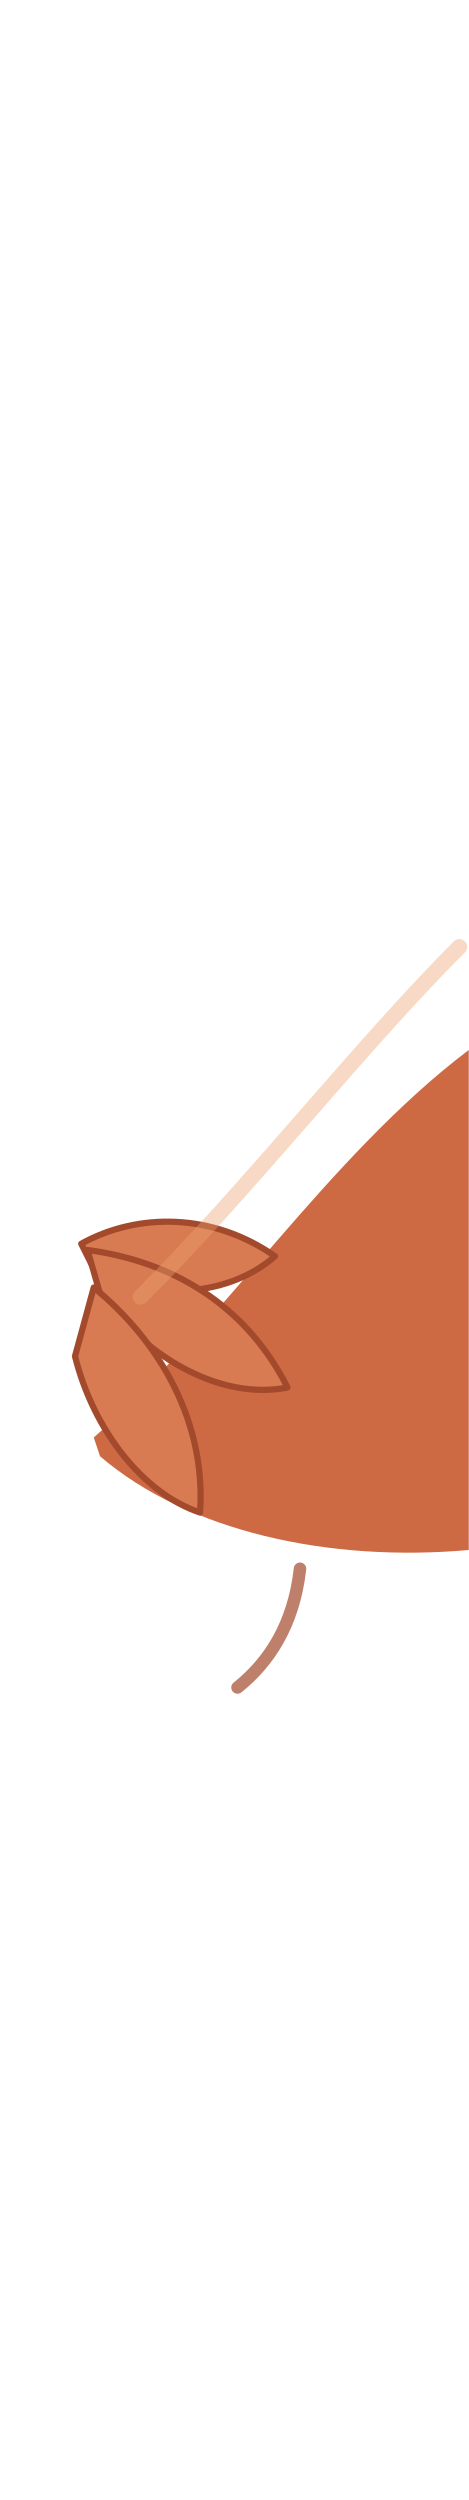
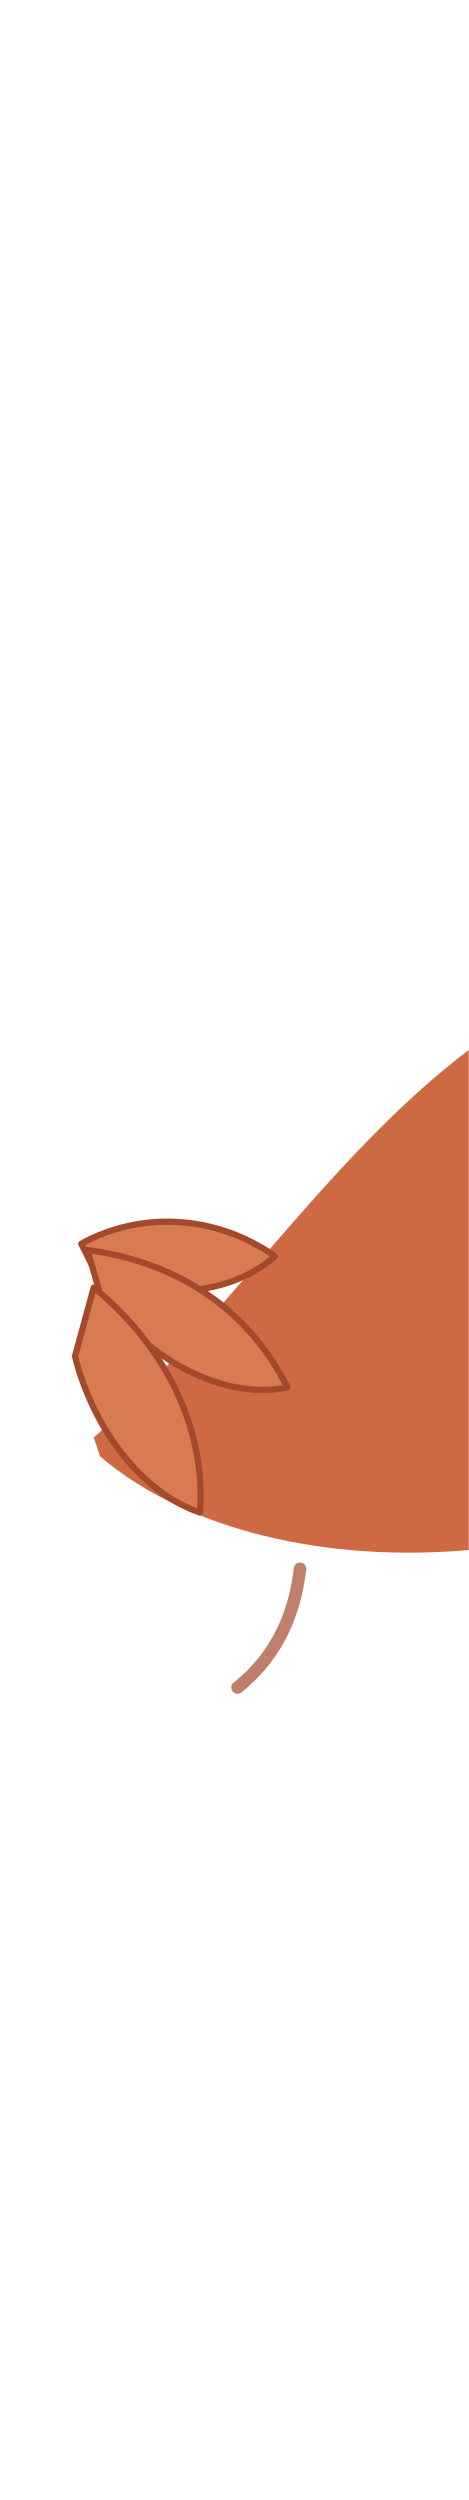
- <svg xmlns="http://www.w3.org/2000/svg" viewBox="0 0 150 800" width="150" height="800">
+ <svg xmlns="http://www.w3.org/2000/svg" viewBox="0 0 150 800" width="150" height="800" preserveAspectRatio="none">
  <path d="M30 460 C 70 425, 105 370, 150 336 L 150 496 C 105 500, 60 490, 32 466 Z" fill="#cd6a44" />
  <g fill="#d97b52" stroke="#a34a2c" stroke-width="2" stroke-linejoin="round">
    <path d="M26 398 C 44 388, 68 388, 88 402 C 72 416, 46 416, 30 406 Z" />
    <path d="M28 400 C 58 404, 80 420, 92 444 C 72 448, 48 436, 32 414 Z" />
    <path d="M30 412 C 52 430, 66 456, 64 484 C 46 478, 30 458, 24 434 Z" />
  </g>
-   <path d="M45 415 C 80 380, 115 335, 147 303" fill="none" stroke="#eda06f" stroke-width="5" opacity="0.4" stroke-linecap="round" />
  <path d="M96 502 C 94 520, 86 532, 76 540" fill="none" stroke="#a34a2c" stroke-width="4" opacity="0.7" stroke-linecap="round" />
</svg>
